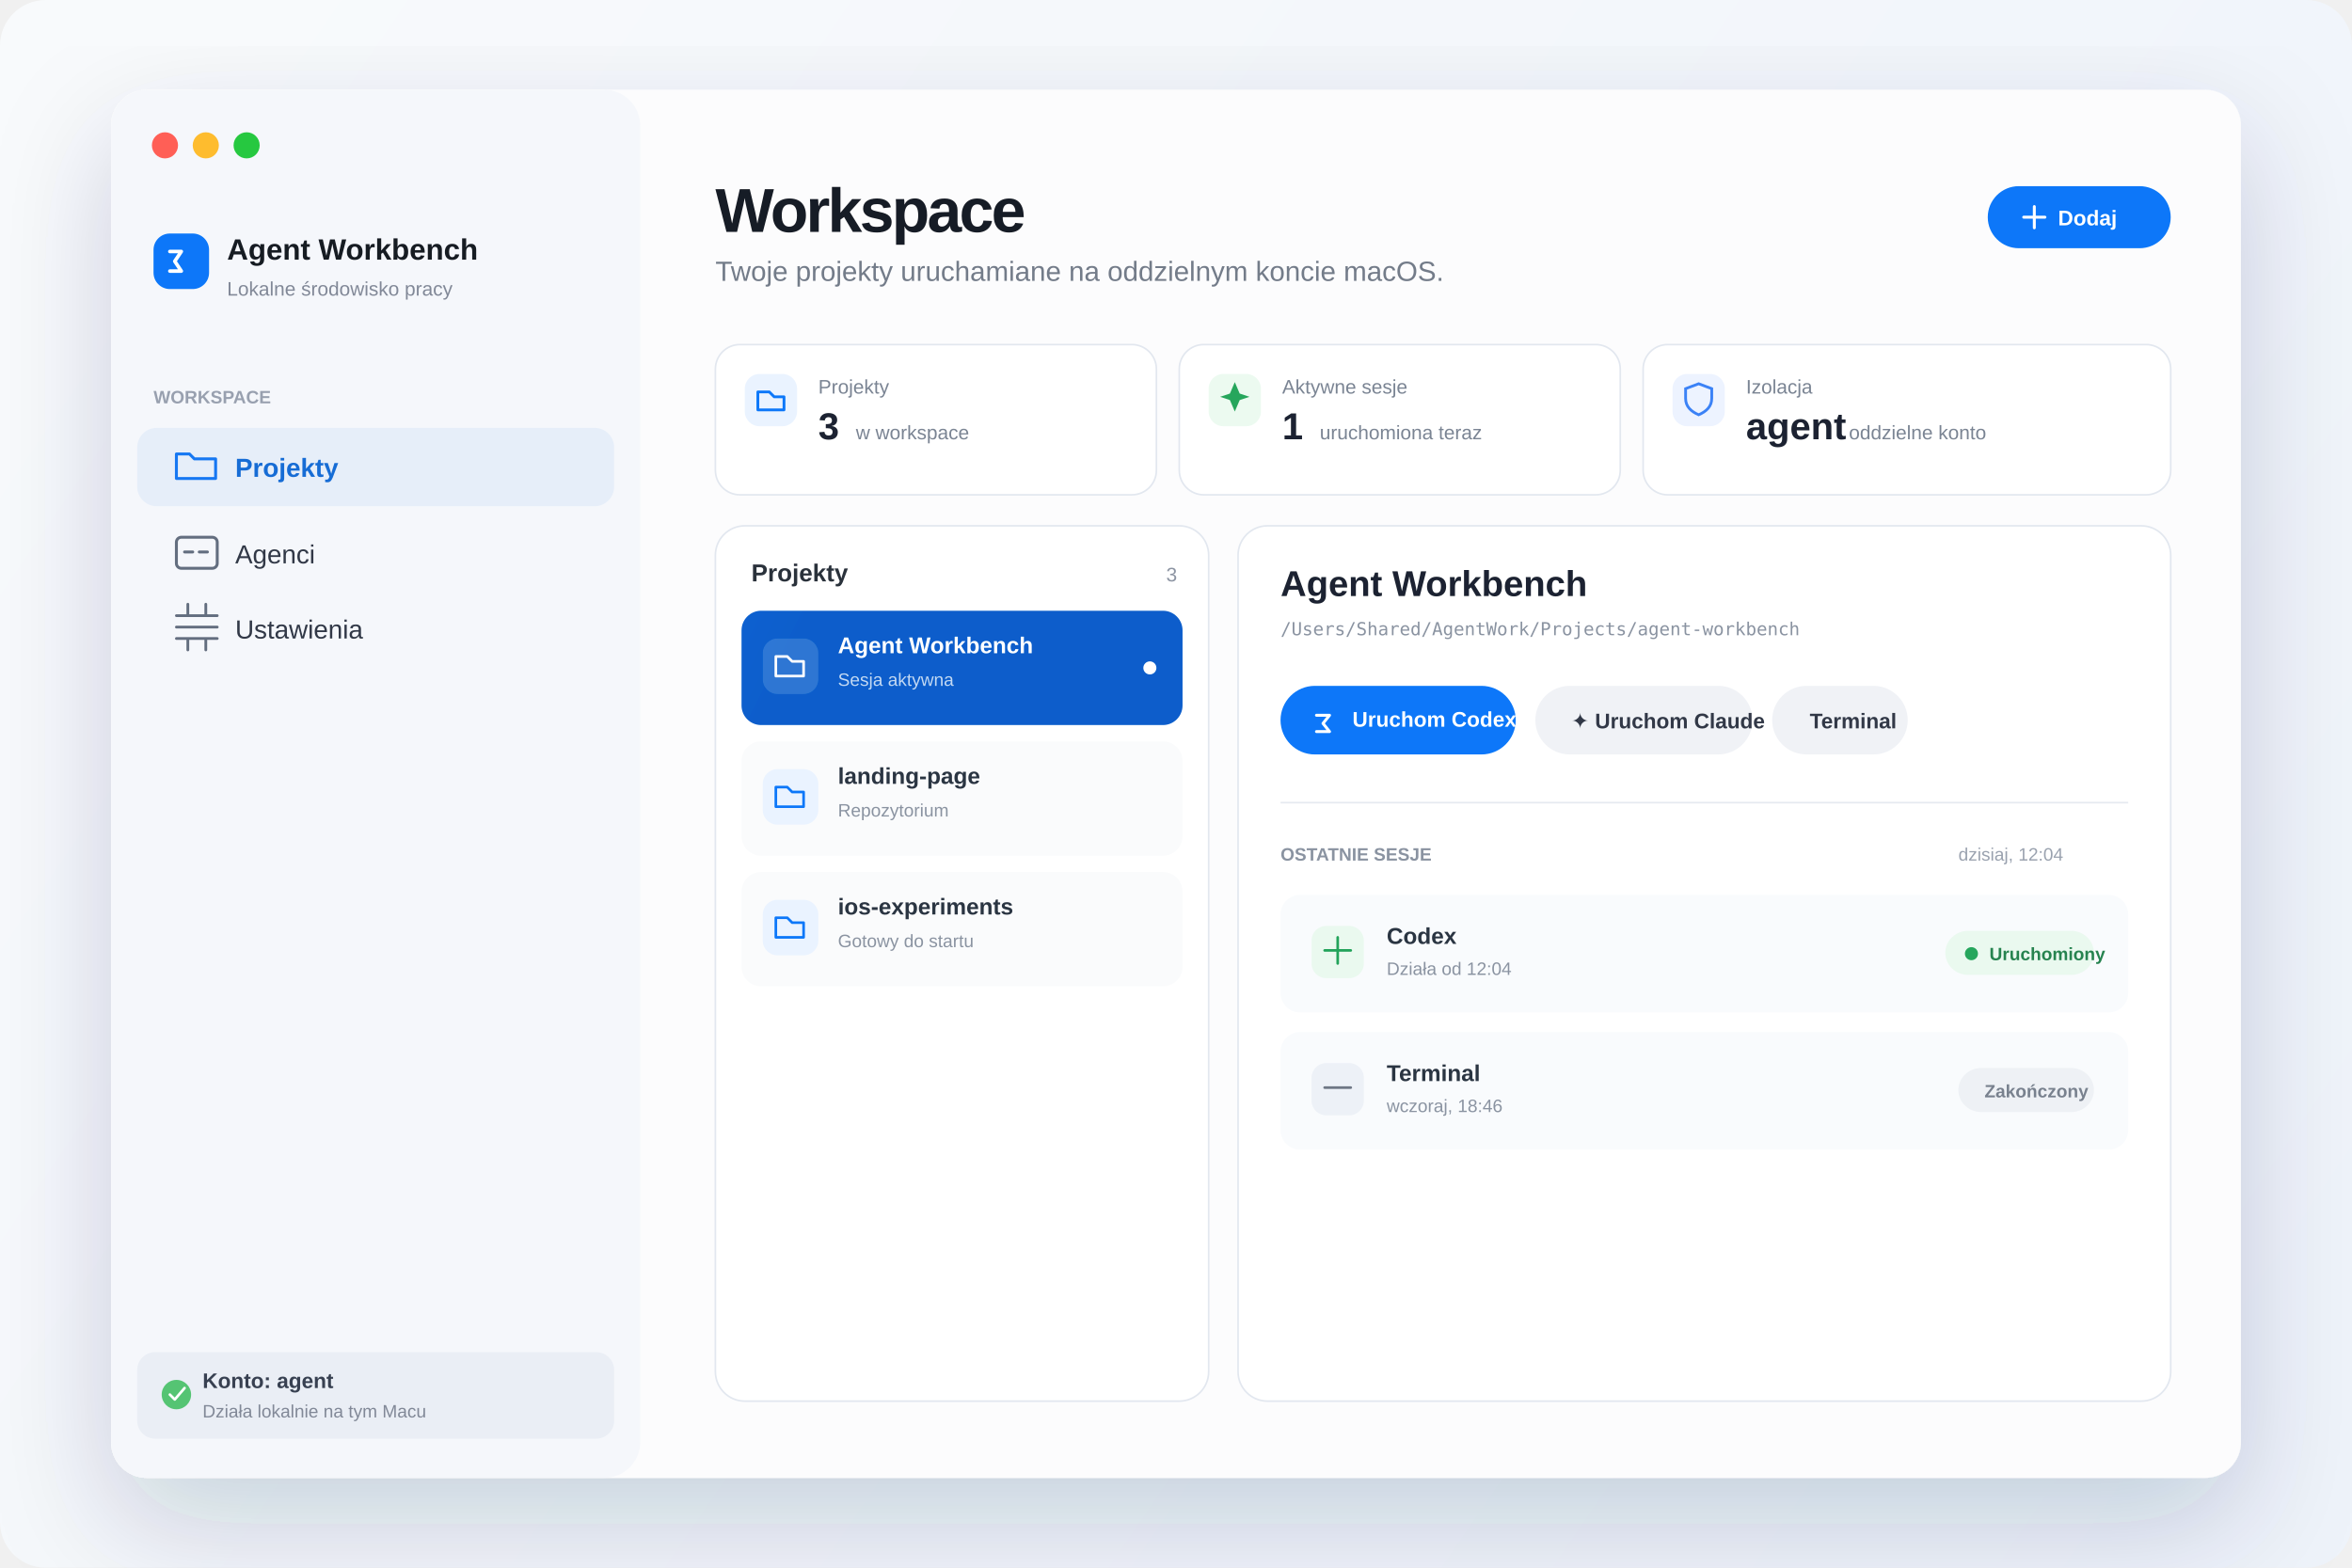
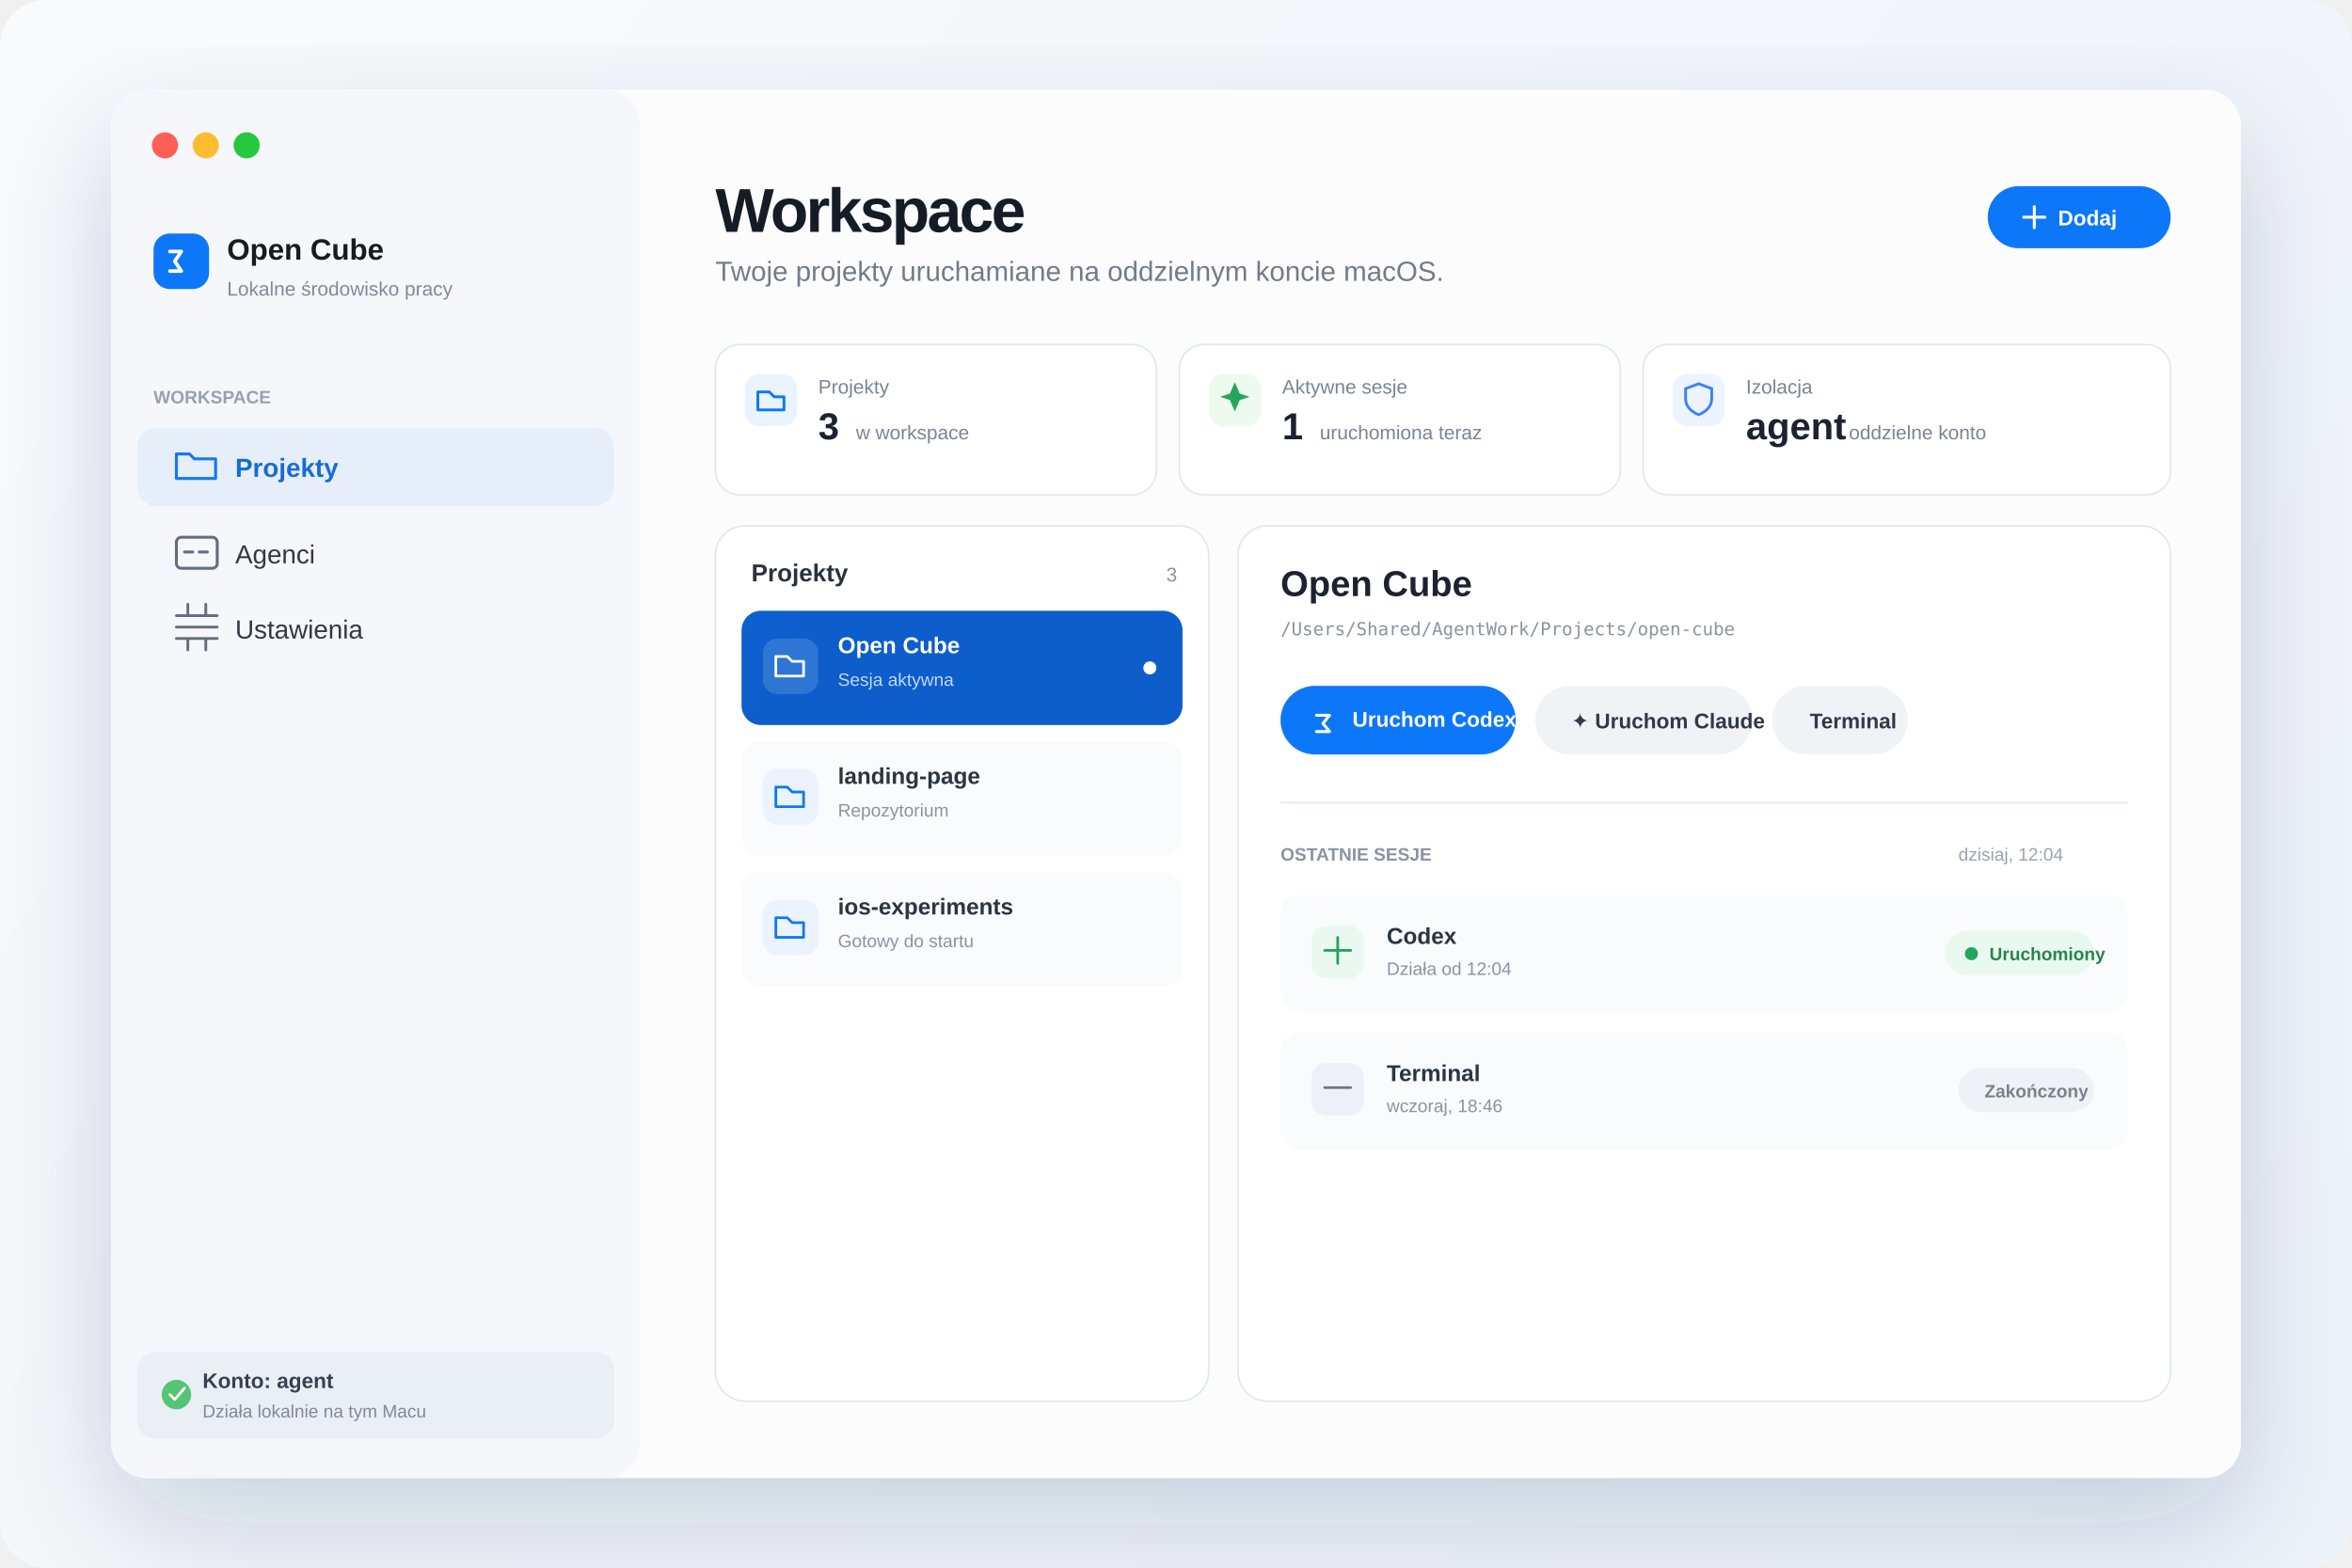
<svg xmlns="http://www.w3.org/2000/svg" width="1440" height="960" viewBox="0 0 1440 960" fill="none">
  <defs>
    <linearGradient id="canvas" x1="81" y1="48" x2="1375" y2="935" gradientUnits="userSpaceOnUse">
      <stop stop-color="#F8FAFC" />
      <stop offset="1" stop-color="#EEF3FA" />
    </linearGradient>
    <linearGradient id="blue" x1="175" y1="382" x2="430" y2="509" gradientUnits="userSpaceOnUse">
      <stop stop-color="#1677F2" />
      <stop offset="1" stop-color="#075DCB" />
    </linearGradient>
    <filter id="shadow" x="-40%" y="-40%" width="180%" height="180%">
      <feDropShadow dx="0" dy="28" stdDeviation="36" flood-color="#193456" flood-opacity=".18" />
    </filter>
  </defs>
  <rect width="1440" height="960" rx="28" fill="url(#canvas)" />
  <g filter="url(#shadow)">
    <rect x="68" y="55" width="1304" height="850" rx="22" fill="#FCFCFD" />
    <path d="M90 55h280c12.15 0 22 9.85 22 22v806c0 12.15-9.85 22-22 22H90c-12.15 0-22-9.85-22-22V77c0-12.15 9.85-22 22-22Z" fill="#F5F7FB" />
    <circle cx="101" cy="89" r="8" fill="#FF5E57" />
    <circle cx="126" cy="89" r="8" fill="#FEBC2E" />
    <circle cx="151" cy="89" r="8" fill="#28C840" />
    <rect x="94" y="143" width="34" height="34" rx="10" fill="#0877F9" />
    <path d="M104 154h7l-4 6 4 6h-7" stroke="white" stroke-width="2.2" stroke-linecap="round" stroke-linejoin="round" />
-     <text x="139" y="159" fill="#171B24" font-family="-apple-system, BlinkMacSystemFont, Arial" font-size="18" font-weight="700">Agent Workbench</text>
+     <text x="139" y="159" fill="#171B24" font-family="-apple-system, BlinkMacSystemFont, Arial" font-size="18" font-weight="700">Open Cube</text>
    <text x="139" y="181" fill="#818897" font-family="-apple-system, BlinkMacSystemFont, Arial" font-size="12">Lokalne środowisko pracy</text>
    <text x="94" y="247" fill="#98A0AF" font-family="-apple-system, BlinkMacSystemFont, Arial" font-size="11" font-weight="700">WORKSPACE</text>
    <rect x="84" y="262" width="292" height="48" rx="12" fill="#E6EEF9" />
    <path d="M108 278h8l3 3h13v12h-24v-15Z" stroke="#1677F2" stroke-width="1.8" stroke-linejoin="round" />
    <text x="144" y="292" fill="#176CD5" font-family="-apple-system, BlinkMacSystemFont, Arial" font-size="16" font-weight="600">Projekty</text>
    <rect x="108" y="329" width="25" height="19" rx="3" stroke="#646E7F" stroke-width="1.8" />
    <path d="M113 338h5m4 0h5" stroke="#646E7F" stroke-width="1.8" stroke-linecap="round" />
    <text x="144" y="345" fill="#303846" font-family="-apple-system, BlinkMacSystemFont, Arial" font-size="16">Agenci</text>
    <path d="M108 377h25m-25 7h25m-25 7h25M115 370v7m11-7v7m-11 14v7m11-7v7" stroke="#646E7F" stroke-width="1.7" stroke-linecap="round" />
    <text x="144" y="391" fill="#303846" font-family="-apple-system, BlinkMacSystemFont, Arial" font-size="16">Ustawienia</text>
    <rect x="84" y="828" width="292" height="53" rx="11" fill="#EAEEF5" />
    <circle cx="108" cy="854" r="9" fill="#55C473" />
    <path d="M104 854l3 3 6-7" stroke="white" stroke-width="1.6" stroke-linecap="round" stroke-linejoin="round" />
    <text x="124" y="850" fill="#374151" font-family="-apple-system, BlinkMacSystemFont, Arial" font-size="13" font-weight="600">Konto: agent</text>
    <text x="124" y="868" fill="#818897" font-family="-apple-system, BlinkMacSystemFont, Arial" font-size="11">Działa lokalnie na tym Macu</text>
    <text x="438" y="142" fill="#181C25" font-family="-apple-system, BlinkMacSystemFont, Arial" font-size="38" font-weight="700" letter-spacing="-1.5">Workspace</text>
    <text x="438" y="172" fill="#737B89" font-family="-apple-system, BlinkMacSystemFont, Arial" font-size="17">Twoje projekty uruchamiane na oddzielnym koncie macOS.</text>
    <rect x="1217" y="114" width="112" height="38" rx="19" fill="#0877F9" />
    <path d="M1239 133h13m-6.5-6.5v13" stroke="white" stroke-width="1.8" stroke-linecap="round" />
    <text x="1260" y="138" fill="white" font-family="-apple-system, BlinkMacSystemFont, Arial" font-size="13" font-weight="600">Dodaj</text>
    <g>
      <rect x="438" y="211" width="270" height="92" rx="15" fill="white" stroke="#E2E7EF" />
      <rect x="456" y="229" width="32" height="32" rx="9" fill="#EAF3FF" />
      <path d="M464 240h7l3 3h6v8h-16v-11Z" stroke="#0877F9" stroke-width="1.7" stroke-linejoin="round" />
      <text x="501" y="241" fill="#7A8493" font-family="-apple-system, BlinkMacSystemFont, Arial" font-size="12">Projekty</text>
      <text x="501" y="269" fill="#1C2430" font-family="-apple-system, BlinkMacSystemFont, Arial" font-size="23" font-weight="700">3</text>
      <text x="524" y="269" fill="#7A8493" font-family="-apple-system, BlinkMacSystemFont, Arial" font-size="12">w workspace</text>
    </g>
    <g>
      <rect x="722" y="211" width="270" height="92" rx="15" fill="white" stroke="#E2E7EF" />
      <rect x="740" y="229" width="32" height="32" rx="9" fill="#ECFAF0" />
      <path d="m756 234 3 7 6 2-6 2-3 7-3-7-6-2 6-2 3-7Z" fill="#26A65B" />
      <text x="785" y="241" fill="#7A8493" font-family="-apple-system, BlinkMacSystemFont, Arial" font-size="12">Aktywne sesje</text>
      <text x="785" y="269" fill="#1C2430" font-family="-apple-system, BlinkMacSystemFont, Arial" font-size="23" font-weight="700">1</text>
      <text x="808" y="269" fill="#7A8493" font-family="-apple-system, BlinkMacSystemFont, Arial" font-size="12">uruchomiona teraz</text>
    </g>
    <g>
      <rect x="1006" y="211" width="323" height="92" rx="15" fill="white" stroke="#E2E7EF" />
      <rect x="1024" y="229" width="32" height="32" rx="9" fill="#EDF3FF" />
      <path d="M1040 235l8 3v6c0 5-3.4 8-8 10-4.6-2-8-5-8-10v-6l8-3Z" stroke="#3B82F6" stroke-width="1.7" />
      <text x="1069" y="241" fill="#7A8493" font-family="-apple-system, BlinkMacSystemFont, Arial" font-size="12">Izolacja</text>
      <text x="1069" y="269" fill="#1C2430" font-family="-apple-system, BlinkMacSystemFont, Arial" font-size="23" font-weight="700">agent</text>
      <text x="1132" y="269" fill="#7A8493" font-family="-apple-system, BlinkMacSystemFont, Arial" font-size="12">oddzielne konto</text>
    </g>
    <rect x="438" y="322" width="302" height="536" rx="18" fill="white" stroke="#E2E7EF" />
    <text x="460" y="356" fill="#29303B" font-family="-apple-system, BlinkMacSystemFont, Arial" font-size="15" font-weight="700">Projekty</text>
    <text x="714" y="356" fill="#8C94A2" font-family="-apple-system, BlinkMacSystemFont, Arial" font-size="12">3</text>
    <rect x="454" y="374" width="270" height="70" rx="12" fill="url(#blue)" />
    <rect x="467" y="391" width="34" height="34" rx="9" fill="white" fill-opacity=".16" />
    <path d="M475 402h7l3 3h7v9h-17v-12Z" stroke="white" stroke-width="1.6" stroke-linejoin="round" />
-     <text x="513" y="400" fill="white" font-family="-apple-system, BlinkMacSystemFont, Arial" font-size="14" font-weight="700">Agent Workbench</text>
+     <text x="513" y="400" fill="white" font-family="-apple-system, BlinkMacSystemFont, Arial" font-size="14" font-weight="700">Open Cube</text>
    <text x="513" y="420" fill="white" fill-opacity=".76" font-family="-apple-system, BlinkMacSystemFont, Arial" font-size="11">Sesja aktywna</text>
    <circle cx="704" cy="409" r="4" fill="white" />
    <rect x="454" y="454" width="270" height="70" rx="12" fill="#FAFBFC" />
    <rect x="467" y="471" width="34" height="34" rx="9" fill="#EAF3FF" />
    <path d="M475 482h7l3 3h7v9h-17v-12Z" stroke="#0877F9" stroke-width="1.6" stroke-linejoin="round" />
    <text x="513" y="480" fill="#2B3442" font-family="-apple-system, BlinkMacSystemFont, Arial" font-size="14" font-weight="700">landing-page</text>
    <text x="513" y="500" fill="#8A93A1" font-family="-apple-system, BlinkMacSystemFont, Arial" font-size="11">Repozytorium</text>
    <rect x="454" y="534" width="270" height="70" rx="12" fill="#FAFBFC" />
    <rect x="467" y="551" width="34" height="34" rx="9" fill="#EAF3FF" />
    <path d="M475 562h7l3 3h7v9h-17v-12Z" stroke="#0877F9" stroke-width="1.6" stroke-linejoin="round" />
    <text x="513" y="560" fill="#2B3442" font-family="-apple-system, BlinkMacSystemFont, Arial" font-size="14" font-weight="700">ios-experiments</text>
    <text x="513" y="580" fill="#8A93A1" font-family="-apple-system, BlinkMacSystemFont, Arial" font-size="11">Gotowy do startu</text>
    <rect x="758" y="322" width="571" height="536" rx="18" fill="white" stroke="#E2E7EF" />
-     <text x="784" y="365" fill="#1C2430" font-family="-apple-system, BlinkMacSystemFont, Arial" font-size="22" font-weight="700">Agent Workbench</text>
-     <text x="784" y="389" fill="#8A93A1" font-family="ui-monospace, SFMono-Regular, Menlo, monospace" font-size="11">/Users/Shared/AgentWork/Projects/agent-workbench</text>
+     <text x="784" y="365" fill="#1C2430" font-family="-apple-system, BlinkMacSystemFont, Arial" font-size="22" font-weight="700">Open Cube</text>
+     <text x="784" y="389" fill="#8A93A1" font-family="ui-monospace, SFMono-Regular, Menlo, monospace" font-size="11">/Users/Shared/AgentWork/Projects/open-cube</text>
    <rect x="784" y="420" width="144" height="42" rx="21" fill="#0877F9" />
    <path d="M806 438h8l-4 5 4 5h-8" stroke="white" stroke-width="1.8" stroke-linecap="round" stroke-linejoin="round" />
    <text x="828" y="445" fill="white" font-family="-apple-system, BlinkMacSystemFont, Arial" font-size="13" font-weight="700">Uruchom Codex</text>
    <rect x="940" y="420" width="133" height="42" rx="21" fill="#F0F2F6" />
    <text x="962" y="446" fill="#303846" font-family="-apple-system, BlinkMacSystemFont, Arial" font-size="13" font-weight="600">✦  Uruchom Claude</text>
    <rect x="1085" y="420" width="83" height="42" rx="21" fill="#F0F2F6" />
    <text x="1108" y="446" fill="#303846" font-family="-apple-system, BlinkMacSystemFont, Arial" font-size="13" font-weight="600">Terminal</text>
    <rect x="784" y="491" width="519" height="1" fill="#E6EAF0" />
    <text x="784" y="527" fill="#8A93A1" font-family="-apple-system, BlinkMacSystemFont, Arial" font-size="11" font-weight="700">OSTATNIE SESJE</text>
    <text x="1199" y="527" fill="#9AA2AF" font-family="-apple-system, BlinkMacSystemFont, Arial" font-size="11">dzisiaj, 12:04</text>
    <rect x="784" y="548" width="519" height="72" rx="12" fill="#F9FBFD" />
    <rect x="803" y="567" width="32" height="32" rx="9" fill="#EAF9EF" />
    <path d="M811 582h16m-8-8v16" stroke="#22A35A" stroke-width="1.6" stroke-linecap="round" />
    <text x="849" y="578" fill="#2B3442" font-family="-apple-system, BlinkMacSystemFont, Arial" font-size="14" font-weight="700">Codex</text>
    <text x="849" y="597" fill="#8A93A1" font-family="-apple-system, BlinkMacSystemFont, Arial" font-size="11">Działa od 12:04</text>
    <rect x="1191" y="570" width="91" height="27" rx="14" fill="#EAF9EF" />
    <circle cx="1207" cy="584" r="4" fill="#25A65D" />
    <text x="1218" y="588" fill="#278350" font-family="-apple-system, BlinkMacSystemFont, Arial" font-size="11" font-weight="600">Uruchomiony</text>
    <rect x="784" y="632" width="519" height="72" rx="12" fill="#F9FBFD" />
    <rect x="803" y="651" width="32" height="32" rx="9" fill="#EDF1F7" />
    <path d="M811 666h16" stroke="#6E7785" stroke-width="1.6" stroke-linecap="round" />
    <text x="849" y="662" fill="#2B3442" font-family="-apple-system, BlinkMacSystemFont, Arial" font-size="14" font-weight="700">Terminal</text>
    <text x="849" y="681" fill="#8A93A1" font-family="-apple-system, BlinkMacSystemFont, Arial" font-size="11">wczoraj, 18:46</text>
    <rect x="1199" y="654" width="83" height="27" rx="14" fill="#EEF1F5" />
    <text x="1215" y="672" fill="#78818E" font-family="-apple-system, BlinkMacSystemFont, Arial" font-size="11" font-weight="600">Zakończony</text>
  </g>
</svg>
